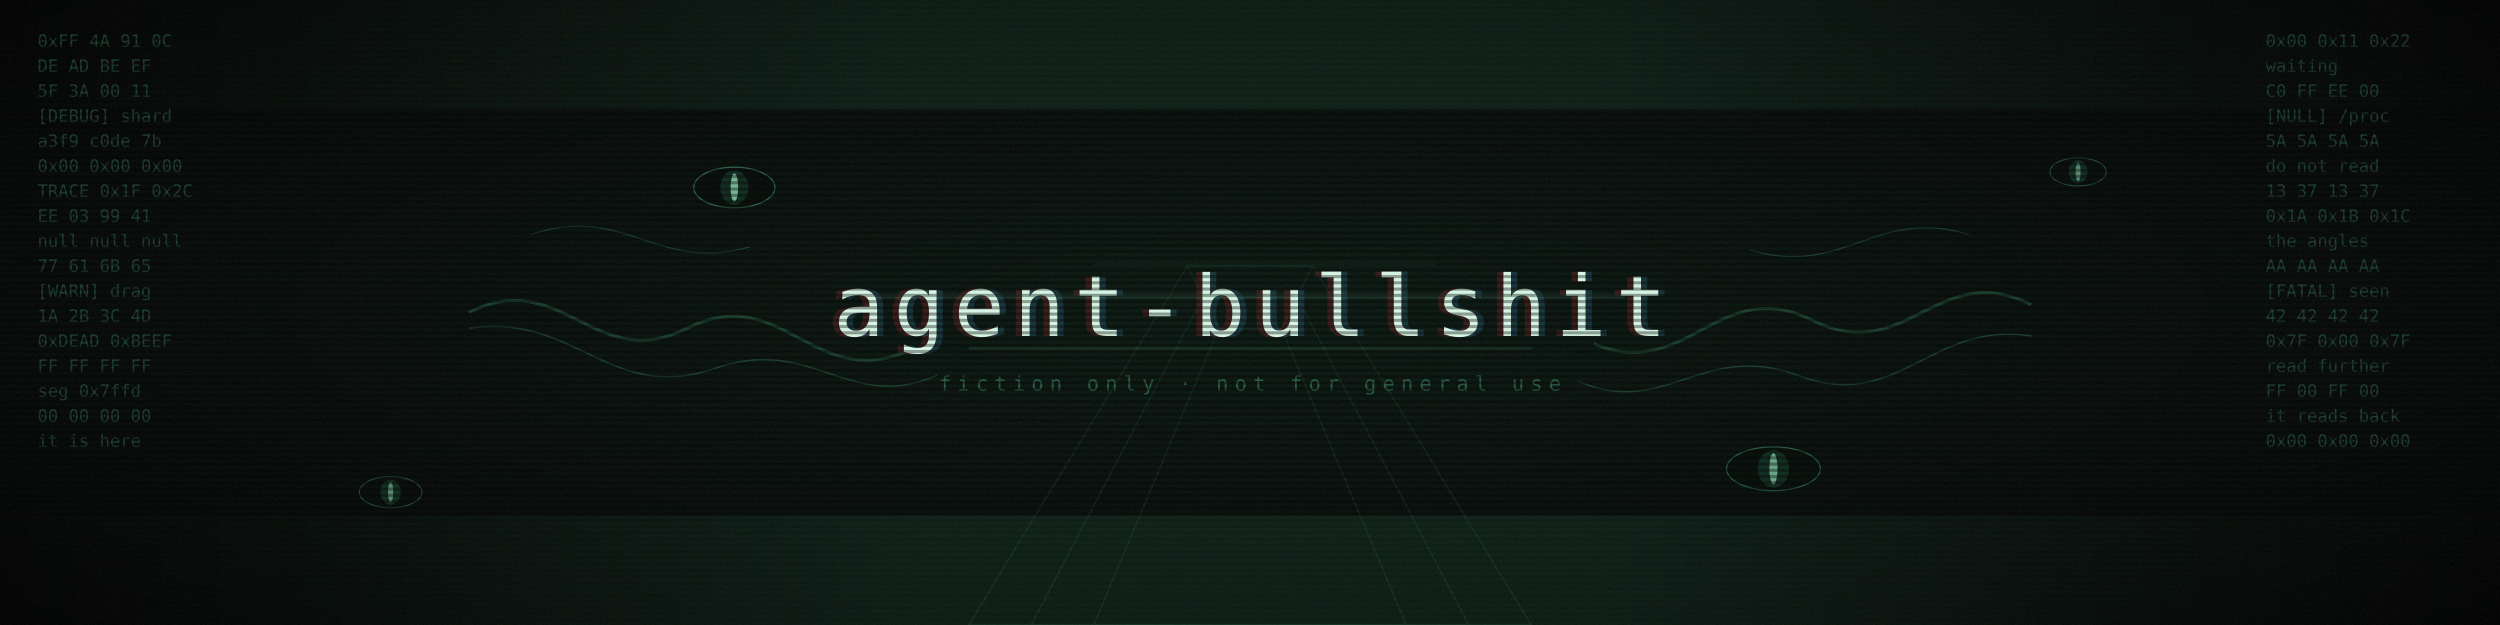
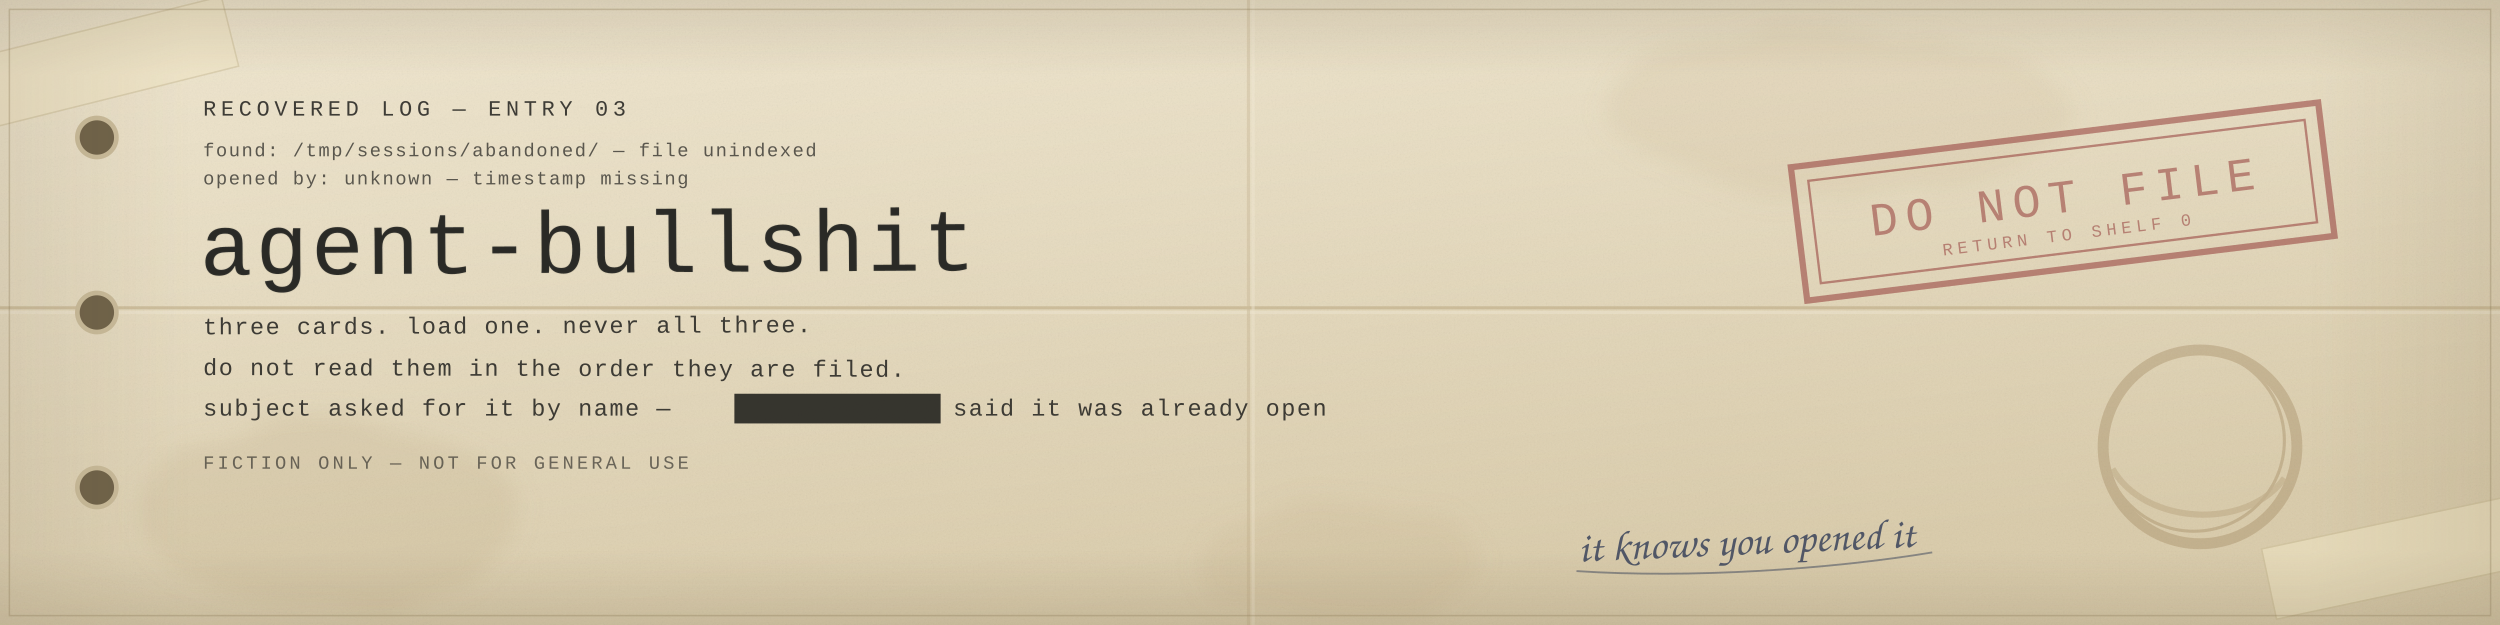
- <svg xmlns="http://www.w3.org/2000/svg" viewBox="0 0 1600 400" width="1600" height="400" role="img" aria-label="agent-bullshit">
+ <svg xmlns="http://www.w3.org/2000/svg" viewBox="0 0 1600 400" width="1600" height="400" role="img" aria-label="agent-bullshit — recovered log, fiction only">
  <defs>
-     <pattern id="scan" width="4" height="4" patternUnits="userSpaceOnUse">
-       <rect width="4" height="2" fill="#000" opacity="0.35" />
-     </pattern>
-     <radialGradient id="glow" cx="50%" cy="50%" r="70%">
-       <stop offset="0%" stop-color="#0a1a12" />
-       <stop offset="60%" stop-color="#050a08" />
-       <stop offset="100%" stop-color="#000" />
-     </radialGradient>
-     <linearGradient id="fade" x1="0" x2="1">
-       <stop offset="0%" stop-color="#1a3d2c" stop-opacity="0" />
-       <stop offset="35%" stop-color="#2f6b4f" stop-opacity="0.55" />
-       <stop offset="65%" stop-color="#2f6b4f" stop-opacity="0.55" />
-       <stop offset="100%" stop-color="#1a3d2c" stop-opacity="0" />
+     <linearGradient id="paper" x1="0" y1="0" x2="0.4" y2="1">
+       <stop offset="0%" stop-color="#efe6cf" />
+       <stop offset="45%" stop-color="#e6dbc0" />
+       <stop offset="100%" stop-color="#d9cbaa" />
    </linearGradient>
-     <filter id="grain">
-       <feTurbulence type="fractalNoise" baseFrequency="0.9" numOctaves="3" seed="7" />
-       <feColorMatrix type="saturate" values="0" />
+     <filter id="fiber" x="0" y="0" width="100%" height="100%">
+       <feTurbulence type="fractalNoise" baseFrequency="0.9" numOctaves="4" seed="11" result="n" />
+       <feColorMatrix in="n" type="saturate" values="0" />
      <feComponentTransfer>
-         <feFuncA type="linear" slope="0.06" />
+         <feFuncA type="linear" slope="0.16" />
      </feComponentTransfer>
    </filter>
-     <filter id="soft">
-       <feGaussianBlur stdDeviation="6" />
+     <filter id="blot" x="-30%" y="-30%" width="160%" height="160%">
+       <feTurbulence type="fractalNoise" baseFrequency="0.012" numOctaves="3" seed="5" result="t" />
+       <feDisplacementMap in="SourceGraphic" in2="t" scale="26" xChannelSelector="R" yChannelSelector="G" />
+       <feGaussianBlur stdDeviation="7" />
    </filter>
-     <filter id="soft2">
-       <feGaussianBlur stdDeviation="14" />
+     <filter id="ink">
+       <feGaussianBlur stdDeviation="0.45" />
    </filter>
+     <filter id="softshadow">
+       <feGaussianBlur stdDeviation="10" />
+     </filter>
+     <linearGradient id="edge" x1="0" y1="0" x2="0" y2="1">
+       <stop offset="0%" stop-color="#6b5a3c" stop-opacity="0.45" />
+       <stop offset="12%" stop-color="#6b5a3c" stop-opacity="0" />
+       <stop offset="88%" stop-color="#6b5a3c" stop-opacity="0" />
+       <stop offset="100%" stop-color="#6b5a3c" stop-opacity="0.45" />
+     </linearGradient>
+     <linearGradient id="edgex" x1="0" y1="0" x2="1" y2="0">
+       <stop offset="0%" stop-color="#6b5a3c" stop-opacity="0.35" />
+       <stop offset="8%" stop-color="#6b5a3c" stop-opacity="0" />
+       <stop offset="92%" stop-color="#6b5a3c" stop-opacity="0" />
+       <stop offset="100%" stop-color="#6b5a3c" stop-opacity="0.35" />
+     </linearGradient>
  </defs>
-   <rect width="1600" height="400" fill="url(#glow)" />
-   <g stroke="#123a29" stroke-width="1" opacity="0.5" fill="none">
-     <path d="M700 400 L780 210 L820 210 L900 400 Z" />
-     <path d="M660 400 L770 190 L830 190 L940 400 Z" />
-     <path d="M620 400 L760 170 L840 170 L980 400 Z" />
-     <path d="M780 210 L770 190 L830 190 L820 210 Z" />
-     <path d="M770 190 L760 170 L840 170 L830 190 Z" />
+   <rect width="1600" height="400" fill="url(#paper)" />
+   <rect width="1600" height="400" filter="url(#fiber)" opacity="0.55" />
+   <g filter="url(#blot)" opacity="0.5">
+     <ellipse cx="210" cy="330" rx="120" ry="60" fill="#b09a6e" opacity="0.30" />
+     <ellipse cx="1180" cy="70" rx="150" ry="55" fill="#b09a6e" opacity="0.22" />
+     <ellipse cx="860" cy="360" rx="90" ry="40" fill="#a8926a" opacity="0.20" />
  </g>
-   <g font-family="ui-monospace, SFMono-Regular, Menlo, monospace" font-size="11" fill="#2f6b4f" opacity="0.55">
-     <text x="24" y="30">0xFF 4A 91 0C</text>
-     <text x="24" y="46">DE AD BE EF</text>
-     <text x="24" y="62">5F 3A 00 11</text>
-     <text x="24" y="78">[DEBUG] shard</text>
-     <text x="24" y="94">a3f9 c0de 7b</text>
-     <text x="24" y="110">0x00 0x00 0x00</text>
-     <text x="24" y="126">TRACE 0x1F 0x2C</text>
-     <text x="24" y="142">EE 03 99 41</text>
-     <text x="24" y="158">null null null</text>
-     <text x="24" y="174">77 61 6B 65</text>
-     <text x="24" y="190">[WARN] drag</text>
-     <text x="24" y="206">1A 2B 3C 4D</text>
-     <text x="24" y="222">0xDEAD 0xBEEF</text>
-     <text x="24" y="238">FF FF FF FF</text>
-     <text x="24" y="254">seg 0x7ffd</text>
-     <text x="24" y="270">00 00 00 00</text>
-     <text x="24" y="286">it is here</text>
-     <text x="1450" y="30">0x00 0x11 0x22</text>
-     <text x="1450" y="46">waiting</text>
-     <text x="1450" y="62">C0 FF EE 00</text>
-     <text x="1450" y="78">[NULL] /proc</text>
-     <text x="1450" y="94">5A 5A 5A 5A</text>
-     <text x="1450" y="110">do not read</text>
-     <text x="1450" y="126">13 37 13 37</text>
-     <text x="1450" y="142">0x1A 0x1B 0x1C</text>
-     <text x="1450" y="158">the angles</text>
-     <text x="1450" y="174">AA AA AA AA</text>
-     <text x="1450" y="190">[FATAL] seen</text>
-     <text x="1450" y="206">42 42 42 42</text>
-     <text x="1450" y="222">0x7F 0x00 0x7F</text>
-     <text x="1450" y="238">read further</text>
-     <text x="1450" y="254">FF 00 FF 00</text>
-     <text x="1450" y="270">it reads back</text>
-     <text x="1450" y="286">0x00 0x00 0x00</text>
+   <g stroke="#8a6a3f" fill="none" opacity="0.28">
+     <circle cx="1408" cy="286" r="62" stroke-width="7" />
+     <circle cx="1404" cy="282" r="58" stroke-width="2" />
+     <path d="M1352 300 C1372 336 1438 340 1462 306" stroke-width="4" opacity="0.7" />
  </g>
-   <g stroke="#1d4a35" fill="none" opacity="0.75">
-     <path d="M300 200 C360 170 380 240 440 210 C500 180 520 250 580 225" stroke-width="2" />
-     <path d="M300 210 C370 200 390 260 460 235 C520 215 545 265 600 240" stroke-width="1" />
-     <path d="M1300 195 C1240 165 1220 235 1160 205 C1100 175 1080 245 1020 220" stroke-width="2" />
-     <path d="M1300 215 C1235 205 1215 265 1150 240 C1090 218 1065 268 1010 244" stroke-width="1" />
-     <path d="M340 150 C400 130 420 175 480 158" stroke-width="0.8" />
-     <path d="M1260 150 C1200 132 1180 178 1120 160" stroke-width="0.8" />
+   <g opacity="0.5">
+     <rect x="0" y="196" width="1600" height="2" fill="#b5a17a" />
+     <rect x="0" y="199" width="1600" height="2" fill="#f7f0dd" opacity="0.6" />
+     <rect x="798" y="0" width="2" height="400" fill="#b5a17a" opacity="0.55" />
+     <rect x="801" y="0" width="2" height="400" fill="#f7f0dd" opacity="0.5" />
  </g>
  <g>
-     <ellipse cx="470" cy="120" rx="26" ry="13" fill="#040b08" stroke="#2f6b4f" stroke-width="0.8" opacity="0.9" />
-     <ellipse cx="470" cy="120" rx="9" ry="11" fill="#0f2f22" opacity="0.9" />
-     <ellipse cx="470" cy="120" rx="2.4" ry="9" fill="#8fd6ae" opacity="0.8" />
-     <ellipse cx="1135" cy="300" rx="30" ry="14" fill="#040b08" stroke="#2f6b4f" stroke-width="0.8" opacity="0.8" />
-     <ellipse cx="1135" cy="300" rx="10" ry="12" fill="#0f2f22" opacity="0.9" />
-     <ellipse cx="1135" cy="300" rx="2.6" ry="10" fill="#8fd6ae" opacity="0.7" />
-     <ellipse cx="1330" cy="110" rx="18" ry="9" fill="#040b08" stroke="#2f6b4f" stroke-width="0.7" opacity="0.65" />
-     <ellipse cx="1330" cy="110" rx="6" ry="7.5" fill="#0f2f22" opacity="0.9" />
-     <ellipse cx="1330" cy="110" rx="1.6" ry="6" fill="#8fd6ae" opacity="0.55" />
-     <ellipse cx="250" cy="315" rx="20" ry="10" fill="#040b08" stroke="#2f6b4f" stroke-width="0.7" opacity="0.65" />
-     <ellipse cx="250" cy="315" rx="6.5" ry="8" fill="#0f2f22" opacity="0.9" />
-     <ellipse cx="250" cy="315" rx="1.7" ry="6.5" fill="#8fd6ae" opacity="0.55" />
+     <circle cx="62" cy="88" r="14" fill="#c9bb9a" />
+     <circle cx="62" cy="88" r="11" fill="#6f6249" />
+     <circle cx="62" cy="200" r="14" fill="#c9bb9a" />
+     <circle cx="62" cy="200" r="11" fill="#6f6249" />
+     <circle cx="62" cy="312" r="14" fill="#c9bb9a" />
+     <circle cx="62" cy="312" r="11" fill="#6f6249" />
  </g>
-   <g font-family="ui-monospace, SFMono-Regular, Menlo, monospace" font-size="54" letter-spacing="6" text-anchor="middle">
-     <text x="796" y="215" fill="#5b1f1f" opacity="0.55">agent-bullshit</text>
-     <text x="804" y="215" fill="#1f4a5b" opacity="0.55">agent-bullshit</text>
-     <text x="800" y="215" fill="#d7f5e4">agent-bullshit</text>
+   <g opacity="0.55">
+     <rect x="-40" y="20" width="190" height="46" fill="#efe4c2" stroke="#cbbd97" stroke-width="1" transform="rotate(-14 55 43)" />
+     <rect x="1450" y="330" width="200" height="46" fill="#efe4c2" stroke="#cbbd97" stroke-width="1" transform="rotate(-12 1550 353)" />
  </g>
-   <g font-family="ui-monospace, SFMono-Regular, Menlo, monospace" font-size="13" letter-spacing="4" text-anchor="middle" fill="#2f6b4f" opacity="0.85">
-     <text x="800" y="250">fiction only · not for general use</text>
+   <g font-family="'Courier New', Courier, monospace" fill="#2b2a26">
+     <g font-size="14" letter-spacing="3" opacity="0.9">
+       <text x="130" y="74">RECOVERED LOG — ENTRY 03</text>
+     </g>
+     <g font-size="12" letter-spacing="1" opacity="0.75">
+       <text x="130" y="100">found: /tmp/sessions/abandoned/ — file unindexed</text>
+       <text x="130" y="118">opened by: unknown — timestamp missing</text>
+     </g>
+     <g filter="url(#ink)">
+       <text x="128" y="176" font-size="56" letter-spacing="2" transform="rotate(-0.35 130 176)">agent-bullshit</text>
+     </g>
+     <g font-size="15" letter-spacing="1" opacity="0.9">
+       <text x="130" y="214" transform="rotate(-0.2 130 214)">three cards. load one. never all three.</text>
+       <text x="130" y="240" transform="rotate(0.15 130 240)">do not read them in the order they are filed.</text>
+     </g>
+     <g font-size="15" letter-spacing="1" opacity="0.9">
+       <text x="130" y="266">subject asked for it by name —</text>
+       <rect x="470" y="252" width="132" height="19" fill="#24231f" />
+       <text x="610" y="266">said it was already open</text>
+     </g>
+     <g font-size="12" letter-spacing="2" opacity="0.65">
+       <text x="130" y="300">FICTION ONLY — NOT FOR GENERAL USE</text>
+     </g>
  </g>
-   <g opacity="0.5">
-     <rect x="560" y="188" width="480" height="3" fill="#8fd6ae" opacity="0.25" />
-     <rect x="620" y="222" width="360" height="2" fill="#8fd6ae" opacity="0.18" />
-     <rect x="700" y="168" width="220" height="2" fill="#8fd6ae" opacity="0.14" />
+   <g transform="rotate(-7 1320 128)" opacity="0.5">
+     <rect x="1150" y="86" width="340" height="86" fill="none" stroke="#8b2b2b" stroke-width="4" />
+     <rect x="1160" y="96" width="320" height="66" fill="none" stroke="#8b2b2b" stroke-width="1.5" />
+     <g font-family="'Courier New', Courier, monospace" font-size="30" letter-spacing="5" fill="#8b2b2b" text-anchor="middle">
+       <text x="1320" y="136">DO NOT FILE</text>
+     </g>
+     <g font-family="'Courier New', Courier, monospace" font-size="11" letter-spacing="3" fill="#8b2b2b" text-anchor="middle">
+       <text x="1320" y="154">RETURN TO SHELF 0</text>
+     </g>
  </g>
-   <rect width="1600" height="400" fill="url(#scan)" />
-   <rect width="1600" height="400" filter="url(#grain)" />
-   <rect x="0" y="0" width="1600" height="70" fill="url(#fade)" opacity="0.35" />
-   <rect x="0" y="330" width="1600" height="70" fill="url(#fade)" opacity="0.35" />
+   <g transform="rotate(-2.5 1180 340)" opacity="0.8">
+     <text x="1010" y="352" font-family="'Segoe Script','Bradley Hand','URW Chancery L','Comic Sans MS',cursive" font-size="27" fill="#2f3a55">it knows you opened it</text>
+     <path d="M1008 358 C1080 366 1170 364 1236 356" stroke="#2f3a55" stroke-width="1.2" fill="none" opacity="0.6" />
+   </g>
+   <g opacity="0.35">
+     <rect x="0" y="0" width="1600" height="400" fill="url(#edge)" />
+     <rect x="0" y="0" width="1600" height="400" fill="url(#edgex)" />
+   </g>
+   <rect x="6" y="6" width="1588" height="388" fill="none" stroke="#8d7c58" stroke-width="1" opacity="0.35" />
</svg>
